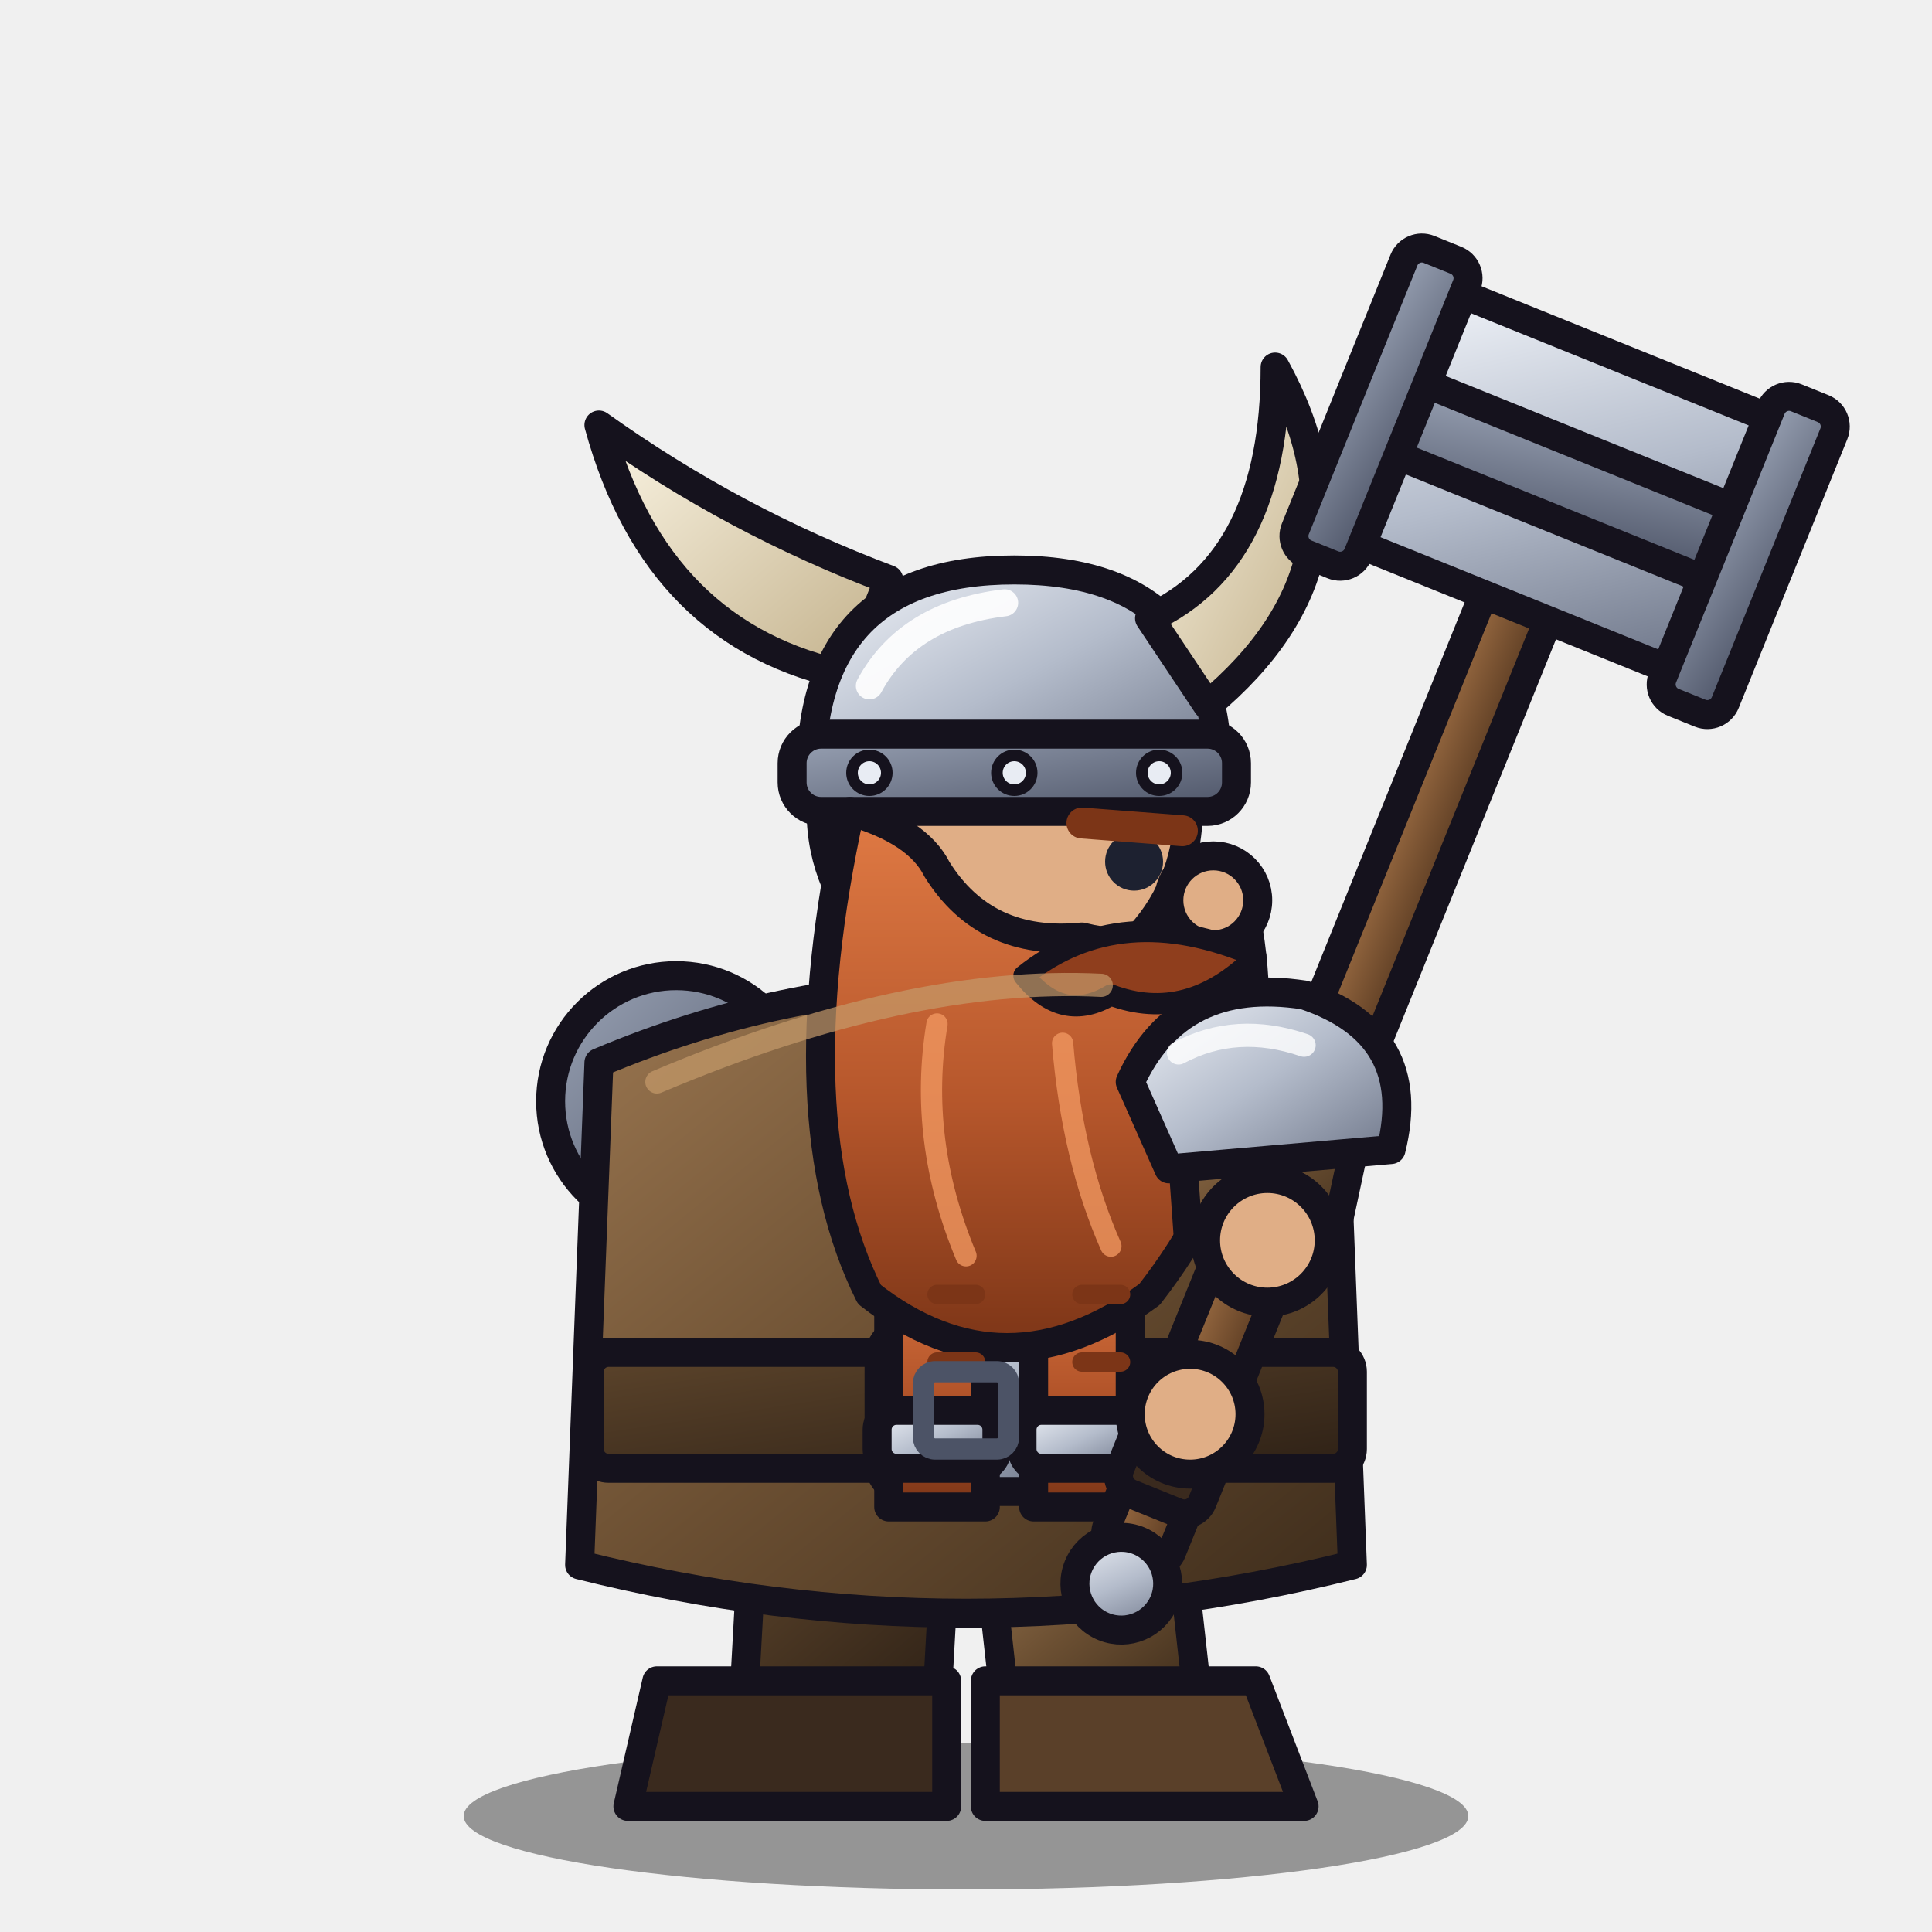
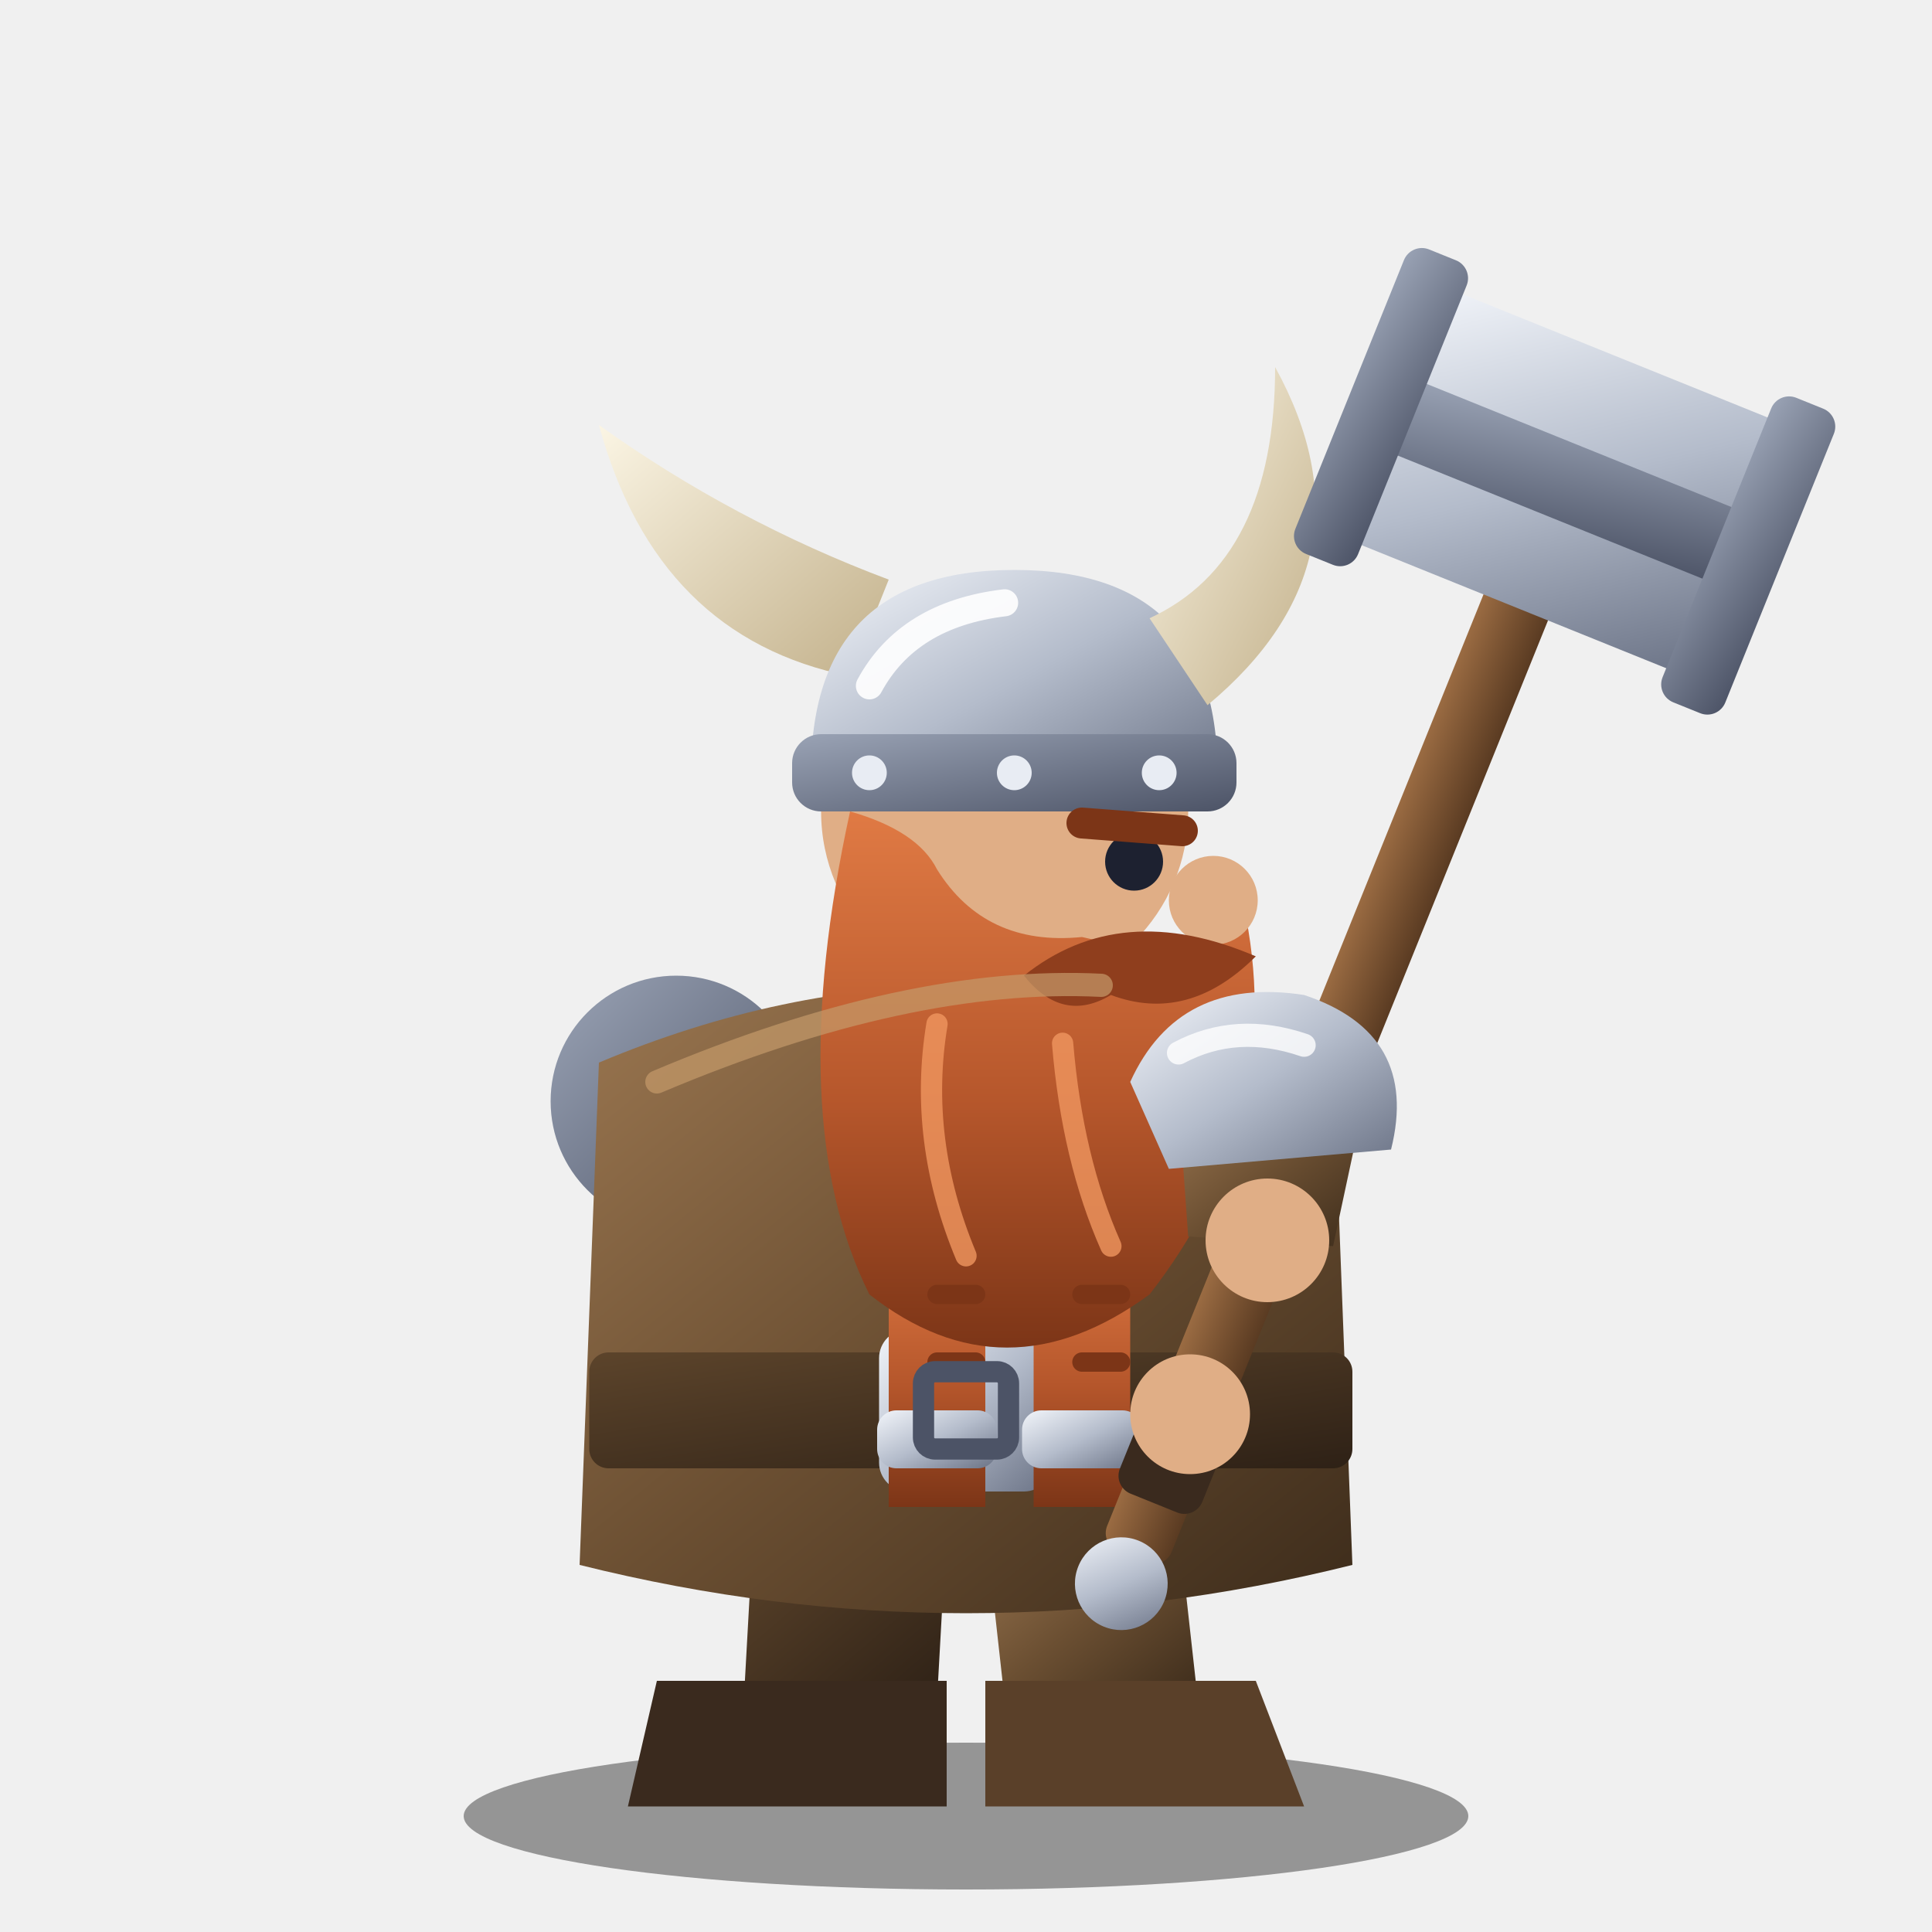
<svg xmlns="http://www.w3.org/2000/svg" viewBox="0 0 100 100" width="512" height="512" data-hand="66,62">
  <defs>
    <linearGradient id="leather" x1="0" y1="0" x2="1" y2="1">
      <stop offset="0" stop-color="#9a7650" />
      <stop offset=".5" stop-color="#6b4f32" />
      <stop offset="1" stop-color="#3d2c1b" />
    </linearGradient>
    <linearGradient id="leatherD" x1="0" y1="0" x2="1" y2="1">
      <stop offset="0" stop-color="#5c442b" />
      <stop offset="1" stop-color="#2e2116" />
    </linearGradient>
    <linearGradient id="steel" x1="0" y1="0" x2="1" y2="1">
      <stop offset="0" stop-color="#f2f5fa" />
      <stop offset=".5" stop-color="#b4bccb" />
      <stop offset="1" stop-color="#6a7285" />
    </linearGradient>
    <linearGradient id="steelD" x1="0" y1="0" x2="1" y2="1">
      <stop offset="0" stop-color="#9aa3b5" />
      <stop offset="1" stop-color="#4c5366" />
    </linearGradient>
    <linearGradient id="beard" x1="0" y1="0" x2="0" y2="1">
      <stop offset="0" stop-color="#e07a44" />
      <stop offset=".55" stop-color="#b5562b" />
      <stop offset="1" stop-color="#7c3517" />
    </linearGradient>
    <linearGradient id="wood" x1="0" y1="0" x2="1" y2="0">
      <stop offset="0" stop-color="#9a6b42" />
      <stop offset="1" stop-color="#5a3b22" />
    </linearGradient>
    <linearGradient id="bone" x1="0" y1="0" x2="1" y2="1">
      <stop offset="0" stop-color="#fbf5e4" />
      <stop offset="1" stop-color="#c2b08a" />
    </linearGradient>
  </defs>
  <ellipse cx="50" cy="94" rx="26" ry="3.8" fill="#000" opacity=".38" />
-   <g stroke="#15121d" stroke-width="1.5" stroke-linejoin="round" stroke-linecap="round">
+   <g stroke="none" stroke-width="1.5" stroke-linejoin="round" stroke-linecap="round">
    <path d="M44 35 Q34 33 31 22 Q38 27 46 30 Z" fill="url(#bone)" />
    <circle cx="35" cy="57" r="6.5" fill="url(#steelD)" />
    <path d="M39 79 h10 l-.5 9 h-10 z" fill="url(#leatherD)" />
    <path d="M34 87 h15 v6.5 h-16.5 z" fill="#3a2a1e" />
    <path d="M51 79 h10 l1 9 h-10 z" fill="url(#leather)" />
    <path d="M51 87 h14 l2.5 6.5 h-16.5 z" fill="#5a4029" />
    <path d="M31 55 Q50 47 69 55 L70 81 Q50 86 30 81 Z" fill="url(#leather)" />
    <rect x="30.5" y="70" width="39.5" height="6" rx="1" fill="url(#leatherD)" />
    <rect x="45.5" y="68.8" width="9" height="8.4" rx="1.5" fill="url(#steel)" />
    <circle cx="52" cy="42" r="9.5" fill="#e0ae86" />
    <path d="M42 41 Q41.5 29.5 52.5 29.5 Q63.5 29.5 63 41 Z" fill="url(#steel)" />
    <rect x="41" y="38" width="23" height="4" rx="1.5" fill="url(#steelD)" />
    <path d="M59.5 32 Q66 29 66 19 Q71.5 29 62.5 36.5 Z" fill="url(#bone)" />
    <path d="M46 64 h5 v14 h-5 z" fill="url(#beard)" />
    <path d="M53.5 64 h5 v14 h-5 z" fill="url(#beard)" />
    <path d="M44 42 Q40.5 58 45 67 Q52 72.5 59.5 67 Q66.5 58 64.5 47.5 Q60 49.5 56 48.5 Q51 49 48.5 45 Q47.5 43 44 42 Z" fill="url(#beard)" />
    <rect x="45.4" y="73" width="6.2" height="3" rx="1" fill="url(#steel)" />
    <rect x="52.9" y="73" width="6.2" height="3" rx="1" fill="url(#steel)" />
    <circle cx="62.8" cy="46.6" r="2.3" fill="#e0ae86" />
    <path d="M53 50.5 Q58 46.5 65 49.5 Q61.5 53 57.5 51.5 Q55 53 53 50.5 Z" fill="#8f3e1d" stroke-width="1.1" />
    <g transform="rotate(22 66 62)">
      <rect class="wpn" x="64.3" y="25" width="3.6" height="57" rx="1" fill="url(#wood)" />
      <rect class="wpn" x="63.8" y="74" width="4.6" height="5" rx="1" fill="#3a2a1e" />
      <path class="wpn" d="M56 15 h20 v14 h-20 z" fill="url(#steel)" />
      <rect class="wpn" x="56" y="20" width="20" height="4" fill="url(#steelD)" />
      <rect class="wpn" x="54" y="13.5" width="3.5" height="17" rx="1" fill="url(#steelD)" />
      <rect class="wpn" x="74.5" y="13.5" width="3.5" height="17" rx="1" fill="url(#steelD)" />
      <circle class="wpn" cx="66.1" cy="83.5" r="2.4" fill="url(#steel)" />
    </g>
    <circle cx="61.6" cy="73.2" r="3.1" fill="#e0ae86" />
    <path d="M61 57 L70.5 57.5 L69 64.5 L61.5 64 Z" fill="url(#leather)" />
    <circle cx="65.6" cy="64.2" r="3.2" fill="#e0ae86" />
    <path d="M58.5 56 Q61 50.5 67.5 51.5 Q73.5 53.5 72 59.5 L60.5 60.5 Z" fill="url(#steel)" />
  </g>
  <circle cx="58.7" cy="44.6" r="1.5" fill="#1d2130" />
  <path d="M56 42.6 l5.2 .4" stroke="#7c3517" stroke-width="1.6" stroke-linecap="round" />
  <path d="M48.5 53 Q47.5 59 50 65 M55 54 Q55.5 60 57.5 64.5" stroke="#f0965f" stroke-width="1.1" fill="none" stroke-linecap="round" opacity=".8" />
  <path d="M48.5 67 h2 M48.5 70.5 h2 M56 67 h2 M56 70.5 h2" stroke="#7c3517" stroke-width="1" stroke-linecap="round" />
-   <g fill="#e8ecf3" stroke="#15121d" stroke-width=".6">
+   <g fill="#e8ecf3" stroke="none" stroke-width=".6">
    <circle cx="45" cy="40" r=".9" />
    <circle cx="52.5" cy="40" r=".9" />
    <circle cx="60" cy="40" r=".9" />
  </g>
  <path d="M45 35.5 Q47 31.8 52 31.2" stroke="#fff" stroke-width="1.4" fill="none" stroke-linecap="round" opacity=".9" />
  <path d="M61 54.5 q3 -1.6 6.5 -.4" stroke="#fff" stroke-width="1.2" fill="none" stroke-linecap="round" opacity=".8" />
  <path d="M34 56 Q47 50.5 57 51" stroke="#c49a6a" stroke-width="1.2" fill="none" stroke-linecap="round" opacity=".7" />
  <rect x="47.8" y="71" width="4.4" height="4" rx=".6" fill="none" stroke="#4c5366" stroke-width="1.1" />
</svg>
